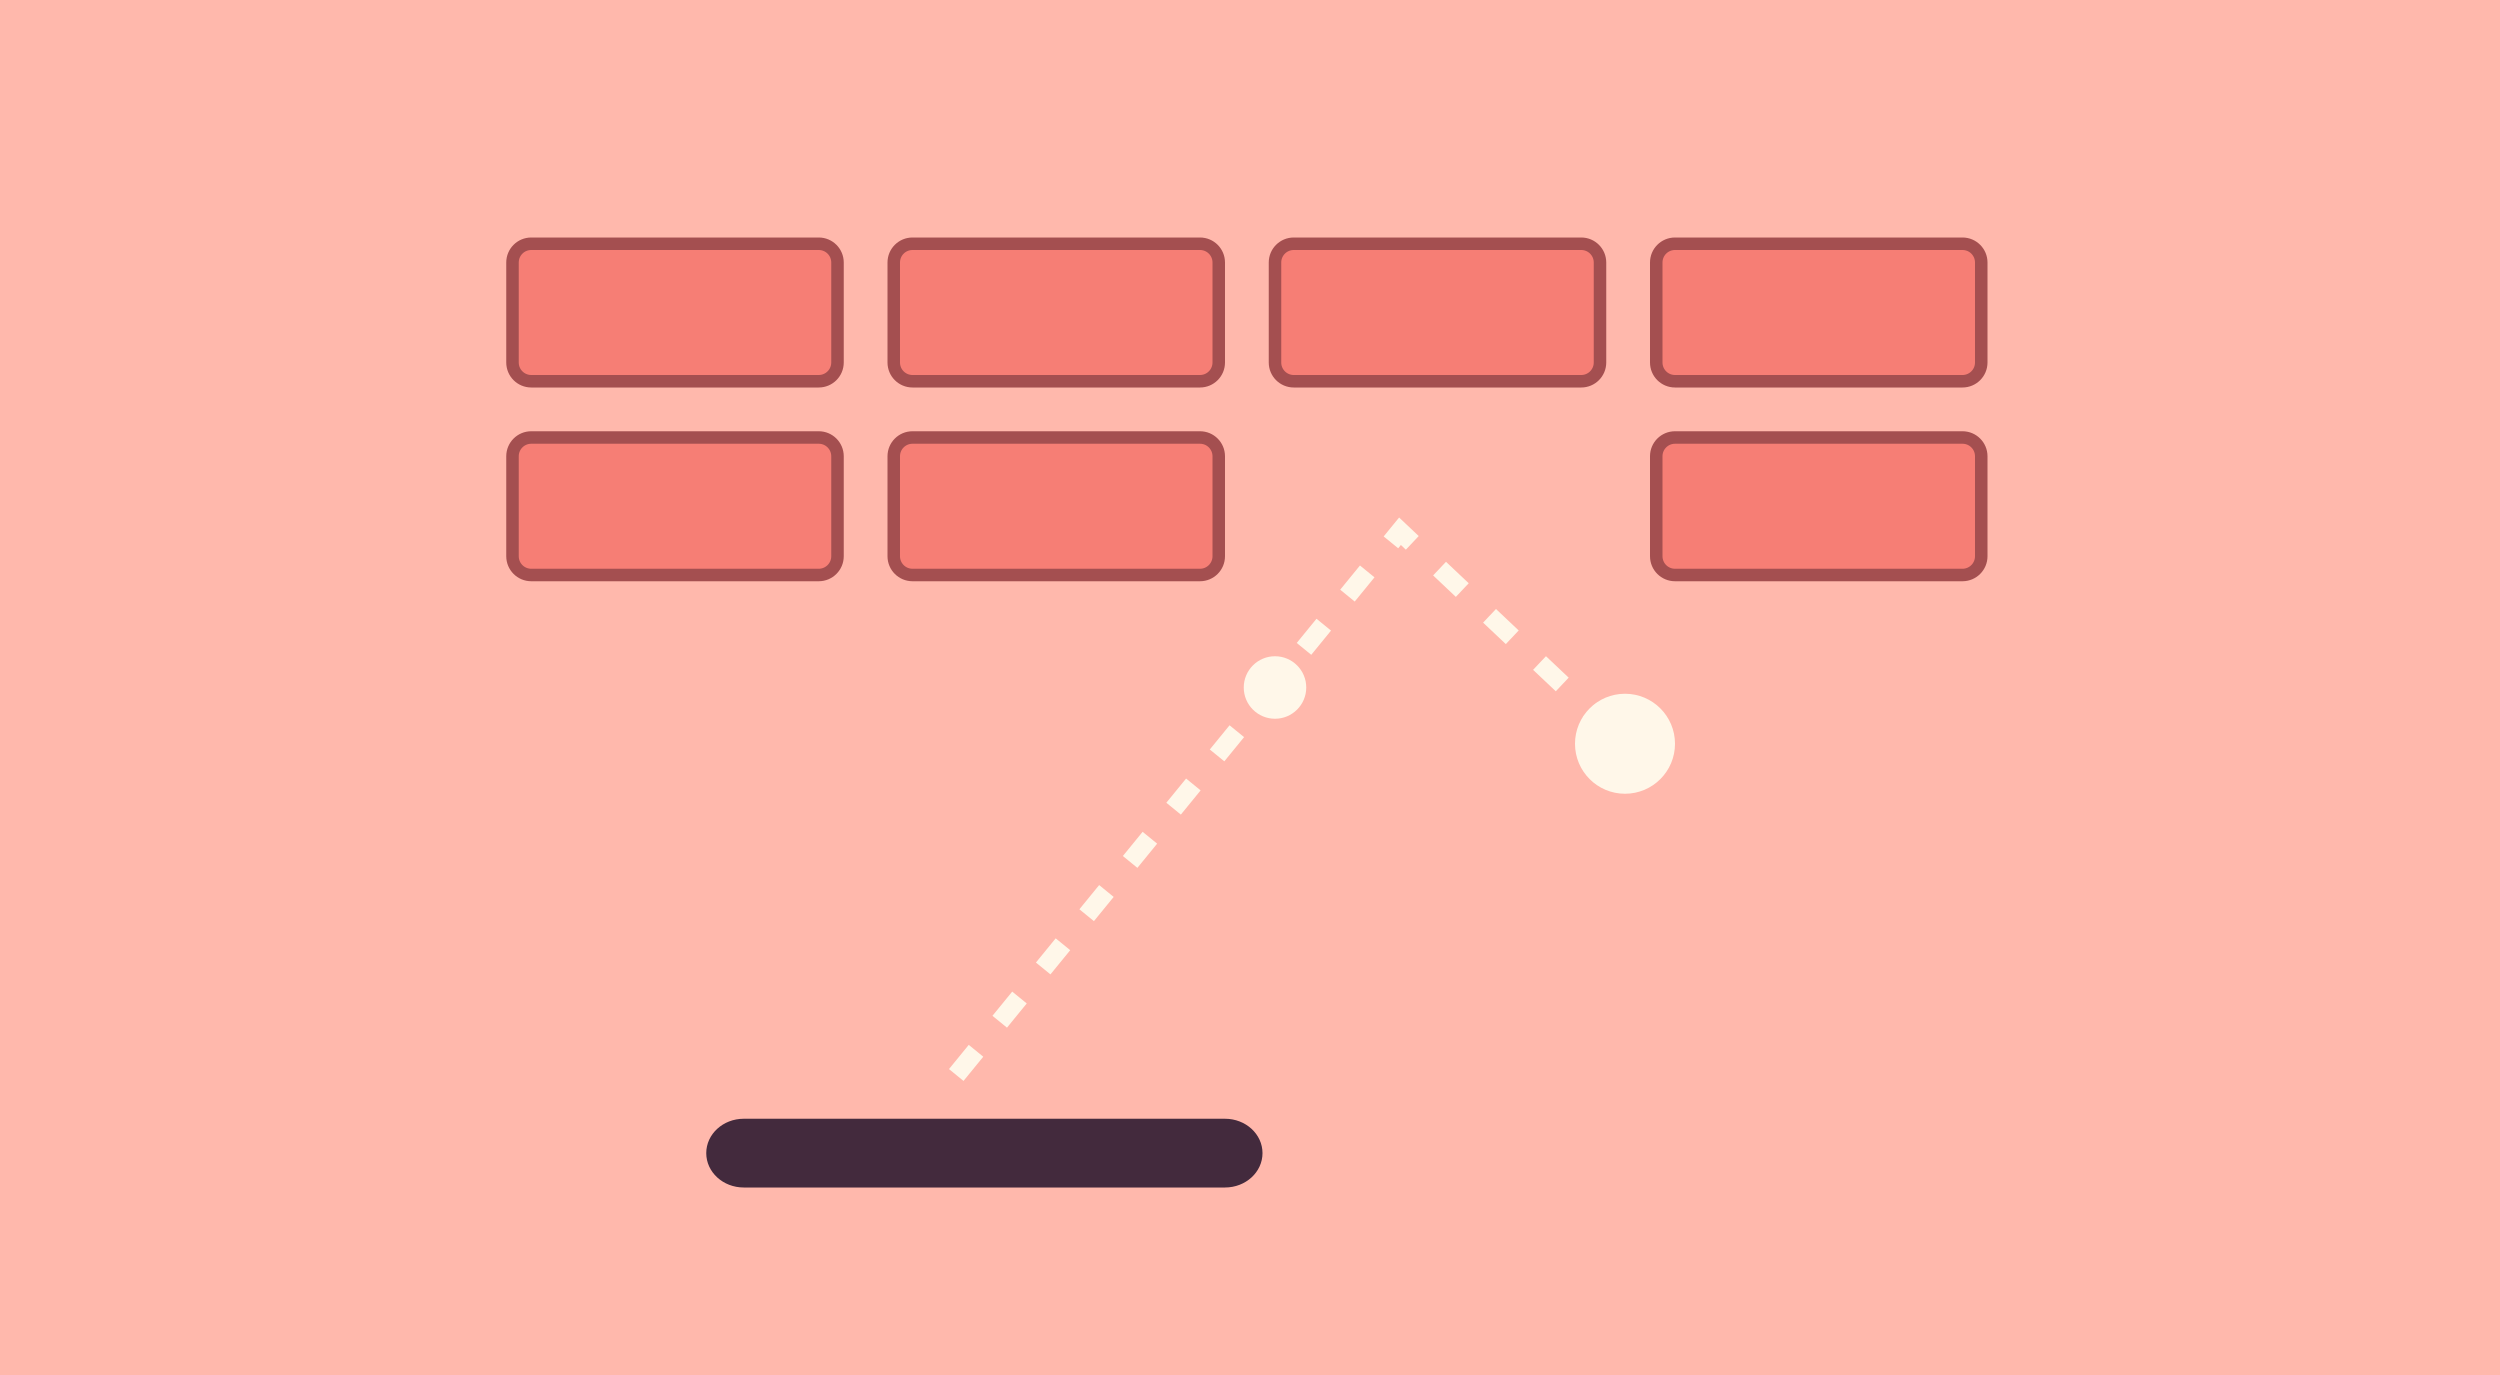
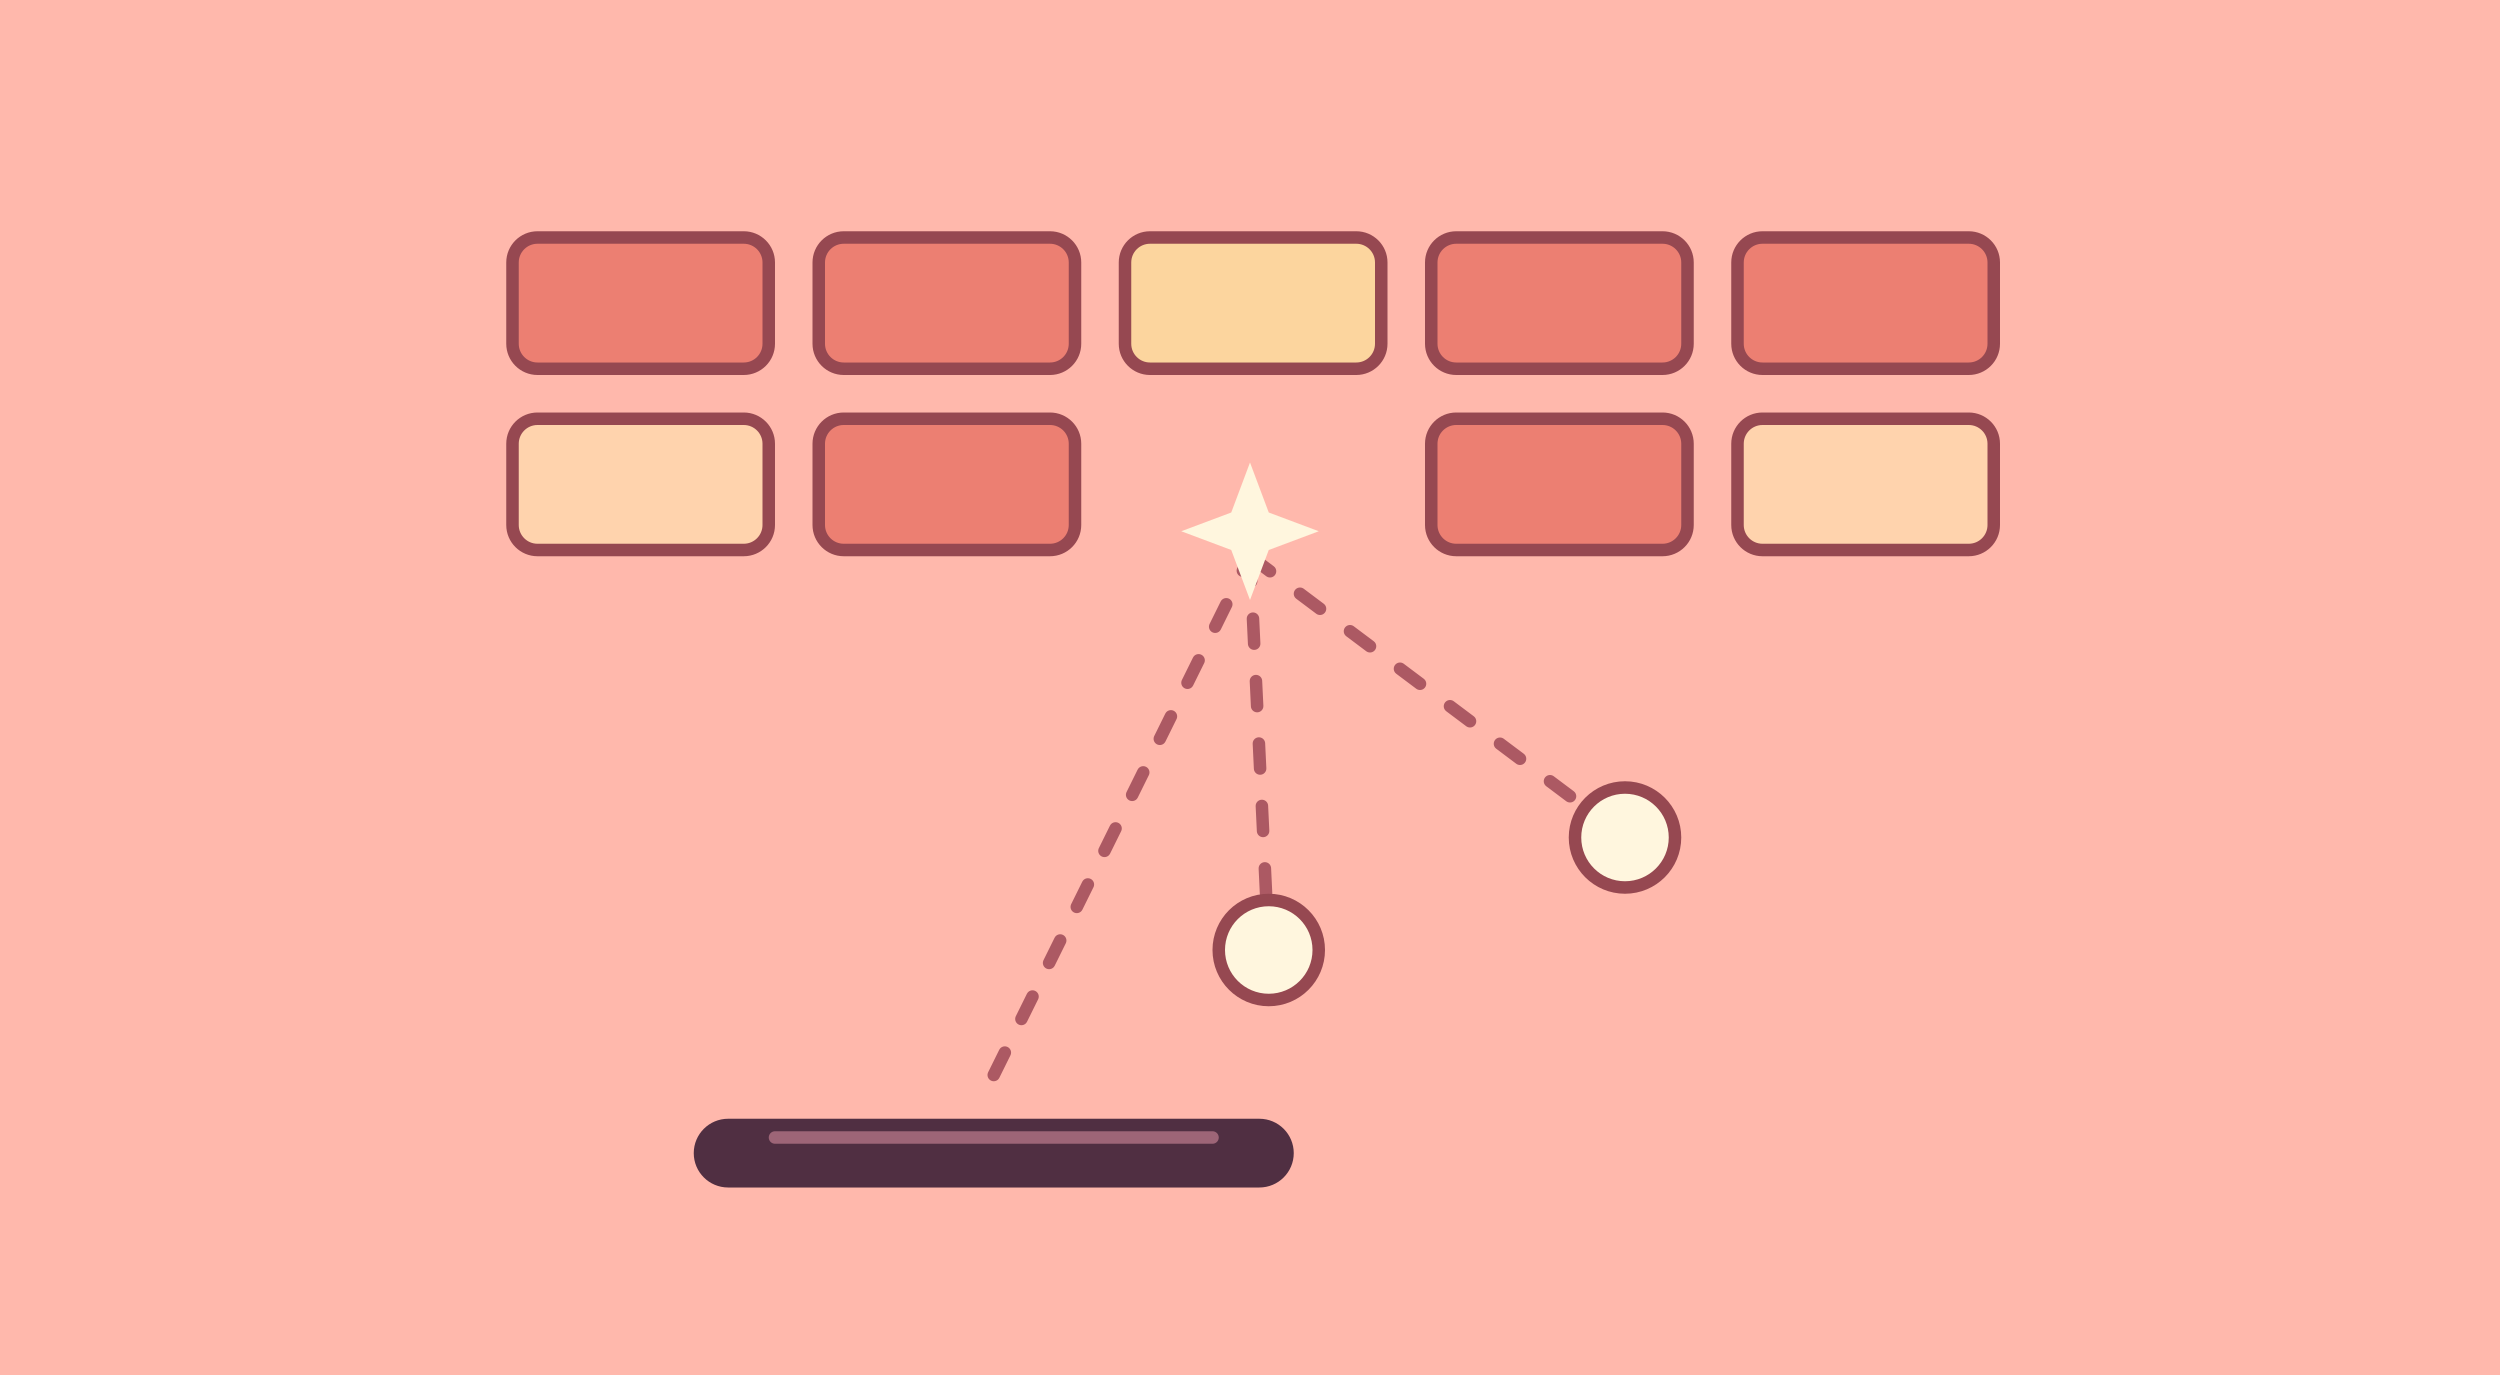
<svg xmlns="http://www.w3.org/2000/svg" viewBox="0 0 400 220">
+   <defs>
+     <rect id="brick" width="41" height="21" rx="4" />
+   </defs>
  <rect width="400" height="220" fill="#ffb8ac" />
-   <g stroke="#a44f50" stroke-width="2" fill="#f67e75">
-     <rect x="82" y="39" width="52" height="22" rx="3" />
-     <rect x="143" y="39" width="52" height="22" rx="3" />
-     <rect x="204" y="39" width="52" height="22" rx="3" />
-     <rect x="265" y="39" width="52" height="22" rx="3" />
-     <rect x="82" y="70" width="52" height="22" rx="3" />
-     <rect x="143" y="70" width="52" height="22" rx="3" />
-     <rect x="265" y="70" width="52" height="22" rx="3" />
+   <g fill="#ec7f72" stroke="#964851" stroke-width="2">
+     <use href="#brick" x="82" y="38" />
+     <use href="#brick" x="131" y="38" />
+     <use href="#brick" x="180" y="38" fill="#fcd59e" />
+     <use href="#brick" x="229" y="38" />
+     <use href="#brick" x="278" y="38" />
+     <use href="#brick" x="82" y="67" fill="#ffd3ad" />
+     <use href="#brick" x="131" y="67" />
+     <use href="#brick" x="229" y="67" />
+     <use href="#brick" x="278" y="67" fill="#ffd3ad" />
  </g>
-   <path d="m153 172 71-87 36 34" fill="none" stroke="#fff7e9" stroke-width="3" stroke-dasharray="5 6" />
-   <circle cx="260" cy="119" r="8" fill="#fff7e9" />
-   <circle cx="204" cy="110" r="5" fill="#fff7e9" />
-   <rect x="113" y="179" width="89" height="11" rx="6" fill="#432a3d" />
+   <path d="m159 172 41-83m0 0 60 45m-60-45 3 63" fill="none" stroke="#ac5963" stroke-width="2" stroke-linecap="round" stroke-dasharray="4 6" />
+   <path d="m200 74 3 8 8 3-8 3-3 8-3-8-8-3 8-3z" fill="#fff6de" />
+   <g fill="#fff6de" stroke="#964851" stroke-width="2">
+     <circle cx="260" cy="134" r="8" />
+     <circle cx="203" cy="152" r="8" />
+   </g>
+   <rect x="111" y="179" width="96" height="11" rx="5.5" fill="#502f42" />
+   <path d="M124 182h70" stroke="#9d6577" stroke-width="2" stroke-linecap="round" />
</svg>
